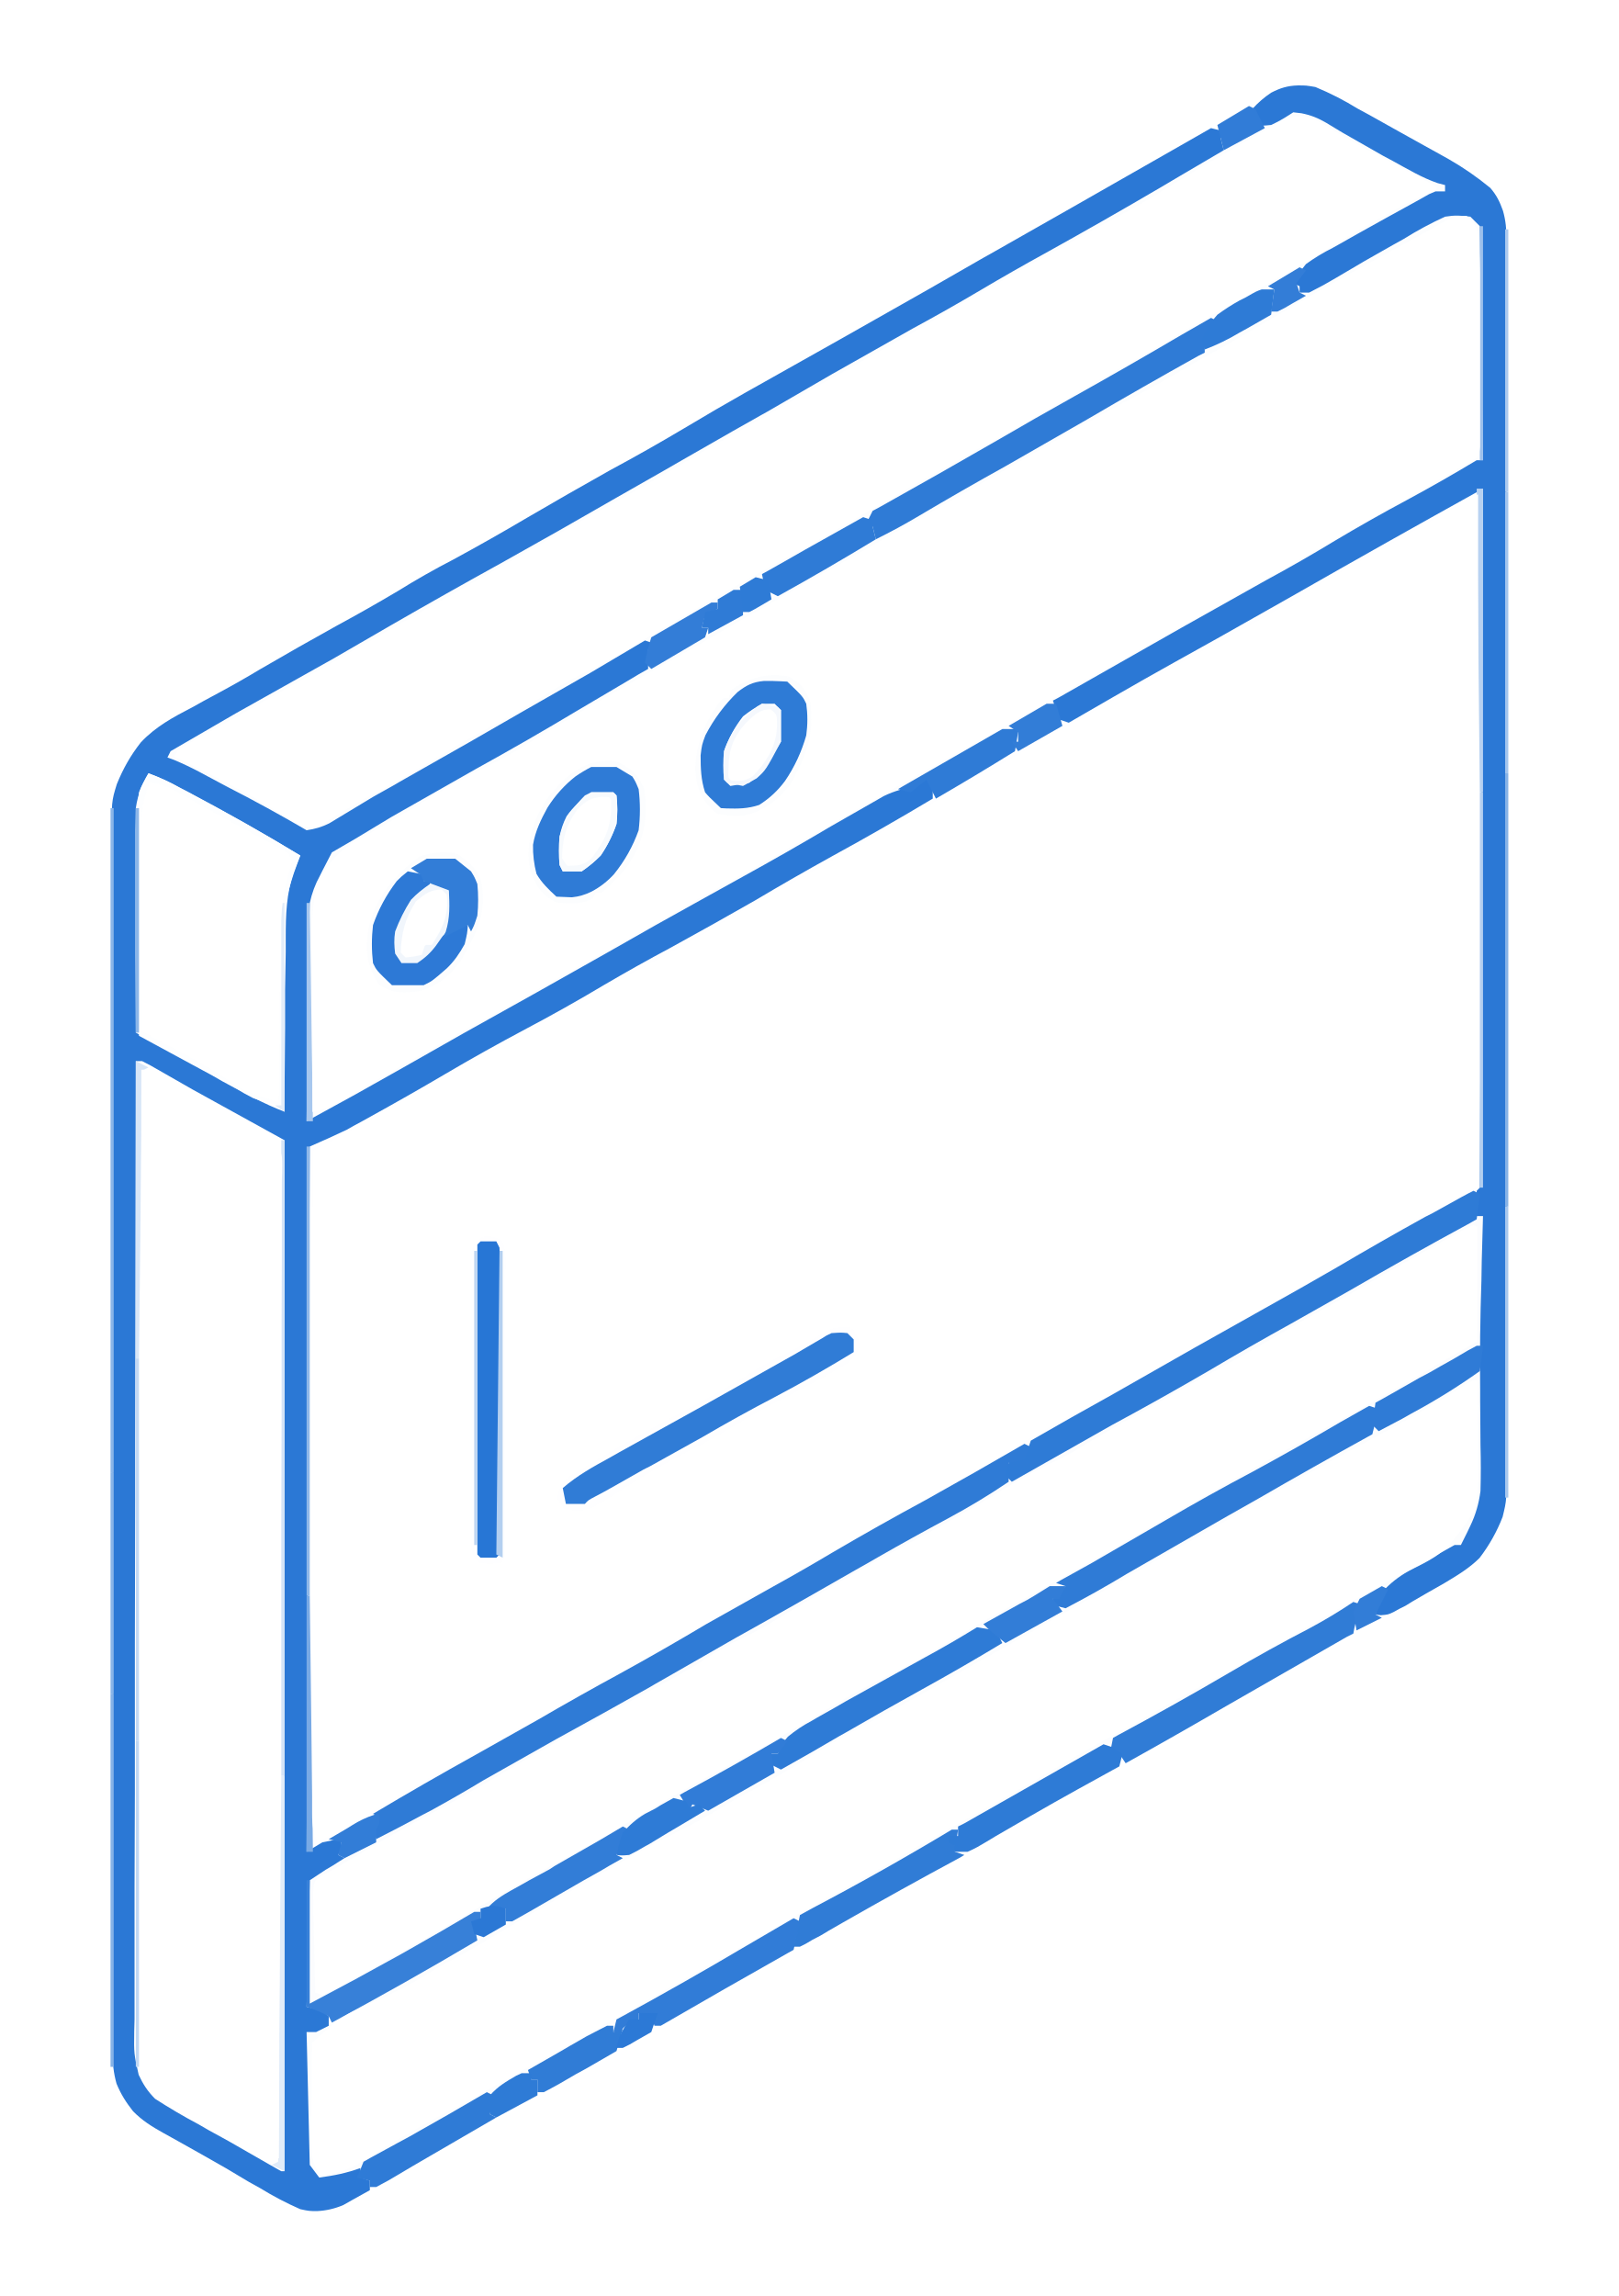
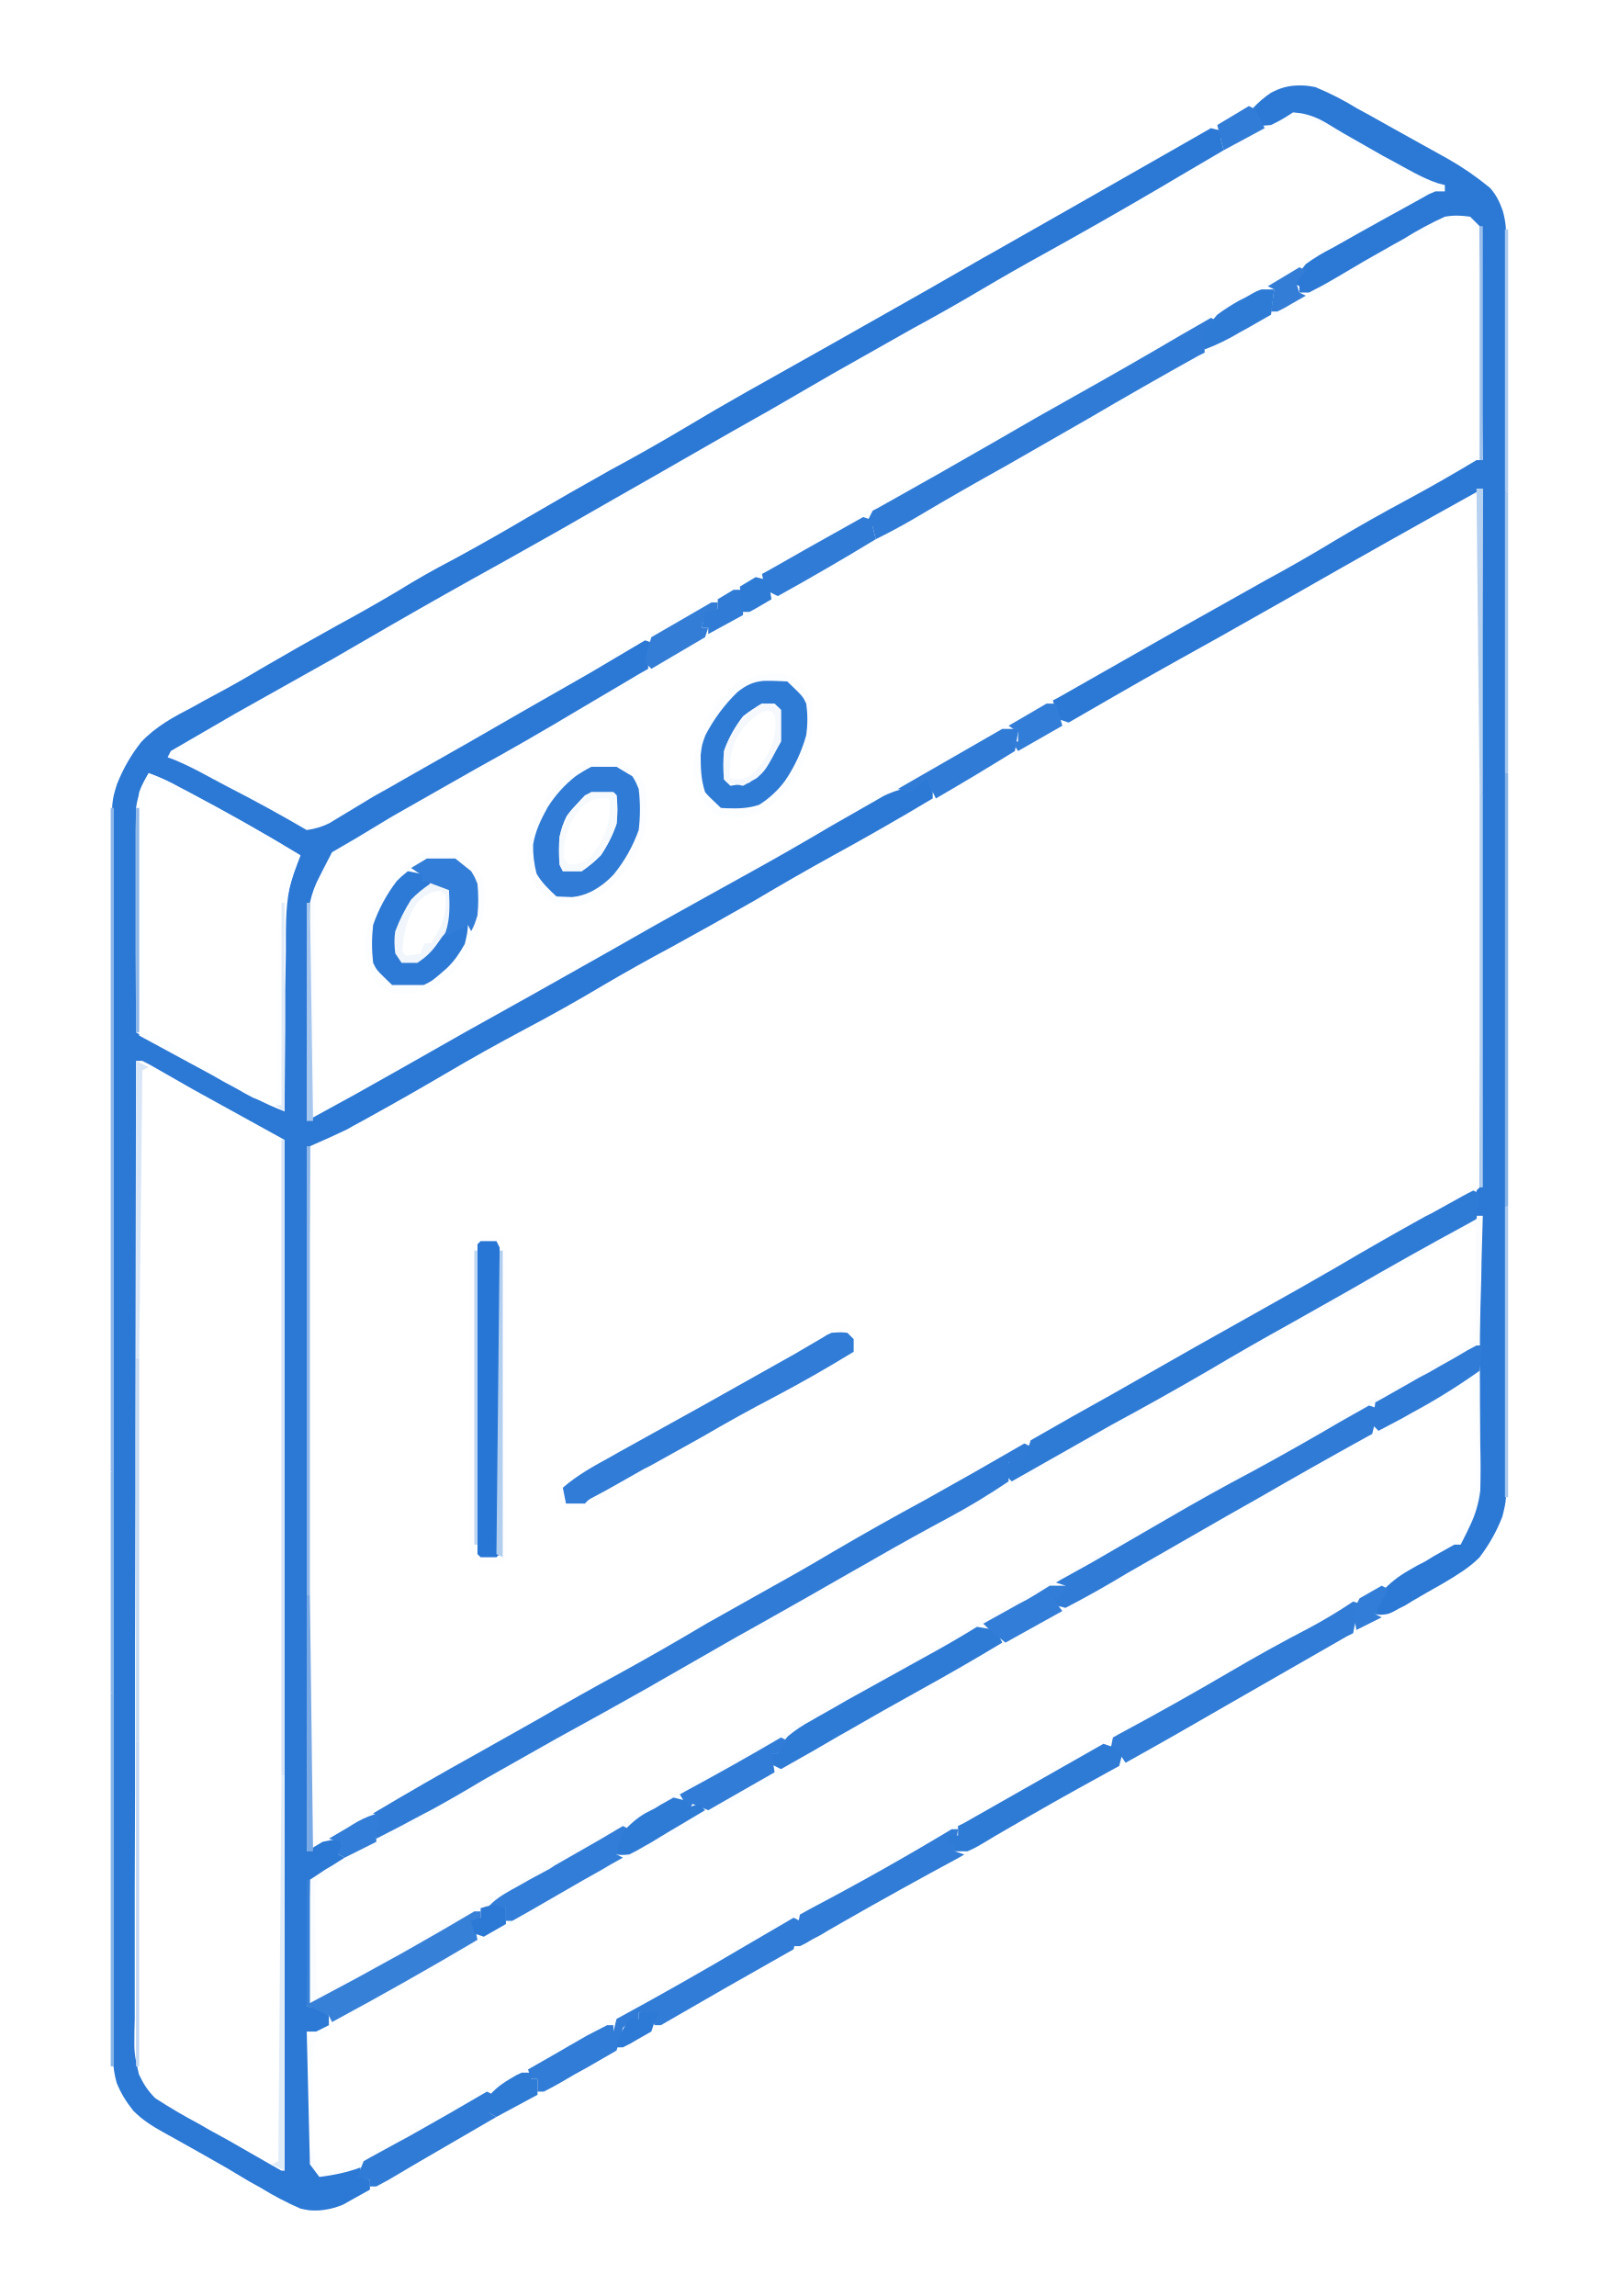
- <svg xmlns="http://www.w3.org/2000/svg" data-slopcamera-line-weight="1.5" width="550" height="780" viewBox="27.119 27.488 495.763 725.962">
+ <svg xmlns="http://www.w3.org/2000/svg" data-slopcamera-line-weight="2.5" width="550" height="780" viewBox="34.029 27.467 481.942 726.178">
  <defs>
    <mask id="a" width="550" height="780" x="0" y="0" mask-type="luminance" maskContentUnits="userSpaceOnUse" maskUnits="userSpaceOnUse">
      <path d="M0 0h550v780H0z" />
      <path d="M0 0h550v780H0zm413.6 61-3.2 1.9-6.9 4-15.7 9.1-5.3 3-23.2 13.1Q347 98.8 335 106q-12.7 7.6-25.8 14.7-20.4 11.3-40.6 23l-1.6 1-1.6 1q-.9.3-1.7.9l-3.3 1.9-26.2 14.9-18.5 10.5-2.5 1.5-11.7 6.6c-24.2 14-24.2 14-34 19.3Q148 212 129 223.3q-12.5 7.5-25.2 14.4l-21 11.7-2.6 1.5c-6 3.4-12 7-16.8 11.8-3.7 4.4-5.8 9.2-7.7 14.5-2.5 7.5-2.4 14.8-2.3 22.6v367.4c0 8.6 0 8.6 1.4 17q2.1 5.5 5.4 10.2c3.4 3.6 7.7 5.8 12 8.2L75 704l7.4 4.1 13.4 7.5 5 2.8q1.5.7 3 1.7l2.7 1.5 7.5 4.4q5 .5 10 0 5.6-2.1 10.6-5.1l3-1.7q12.3-6.7 24.3-14 10.5-6 21.1-11.7 13.6-7.4 27-15.2 11.4-6.7 23-13.2 11.7-6.3 23-13.1 13.3-7.8 27-15l22.7-12.7q10.3-6.1 21-11.9 11-6 21.8-12.4 10.7-6.3 21.8-12.4Q387.7 578 405 568l13.6-7.8 1.8-1 24.8-14 13.2-7.3 3.2-1.8 10.1-5.7 2.6-1.4q7.5-4 13.7-10c1.7-2.1 1.7-2.1 2.8-4.3l1-2 1.2-2.7.8-1.7c1.6-4.2 2.4-8.1 2.5-12.6v-11l.1-4.9V271.7l.1-63.1V114c0-7 0-13.6-2.3-20.4-1-2.7-2-4.6-4-6.8-5.3-5.2-12.3-8.6-18.8-12l-3.6-2-5.5-3-11.6-6.5-3-1.7-5.4-3.2c-3.2-1.8-6.1-3.2-9.7-4-7.5-.5-12.8 2.8-19 6.5" />
      <path fill="#010101" d="M484 183h3v221l-19 10-11.5 6.7-6 3.6-1.6.9-19 10.7-1.8 1-3.4 1.9-1.7.9-1.6.9-13 7.3-17.5 9.9-26.6 15-17.2 9.8-16 9q-11.5 6.7-23.2 13.1l-31 17.7-19.7 11.1-17.8 10.1q-16 9.3-32.3 18.3l-29.3 16.5-8.4 4.8q-18.2 10.2-36.3 20.7l-4.5 2.6-4.8 2.8-4.8 2.7h-2V389l9-4 7.6-3.9 2.1-1.1q10.3-5.6 20.3-11.6 11.8-7 24-13.4 14.2-7.5 28.1-15.8 10.4-6 20.9-11.7 13.6-7.3 26.8-15.1 11.4-6.7 22.9-13 15.8-8.8 31.4-17.8l17-9.7 2-1q11.6-6.8 23.5-13.3 8.3-4.5 16.5-9.4l23.3-13.1 48.5-27.5 14.6-8.3 1.7-.9 8.1-4.5q9.4-5.2 18.7-10.9M171 420l-2 3-.1 36.2v33l-.1 6.2V514c.1 2.1.1 2.1 1.2 4.3l1 1.7h7v-97l-2-3zm111 29c-2.9 1.2-2.9 1.2-5.8 3l-1.7.9-5.3 3-3.7 2.1-7.3 4.1-9.9 5.7-5.6 3.1-7.9 4.4q-13 7.2-25.8 14.7l-3 1.7-2.6 1.6-2.4 1.4c-2.1 1.3-2.1 1.3-4 3.3l1 5h6l1.8-1q20.1-12 40.7-23l1.6-.8 1.5-.9q9.3-5 18.5-10.2l6.3-3.6 2.2-1.2 4.3-2.4 1.9-1 1.6-1 4.6-2.9-1-5-1-1c-2.3-.2-2.3-.2-5 0" />
      <path fill="#040404" d="M478.3 94.7c2.3 0 2.3 0 5.7.3l3 3v75l-15.3 9-2.7 1.5-2.8 1.6-6.1 3.5-1.6.8q-16.5 9.4-32.9 19-15.2 9-30.8 17.3l-20 11.3-8.4 4.8-1.7 1-34 19.2-22.9 13.1q-12.7 7.5-25.7 14.5-9.2 5-18.2 10.2-12.5 7.1-25.2 14-13.5 7.4-26.7 15.2t-26.4 15l-1.9 1-7.3 4-18.2 10.1-3 1.7-16 9.1-1.6 1-7.9 4.7-2.8 1.7-2.5 1.5c-2.5 1.3-4.7 1.7-7.4 2.2l-.3-27.5q0-6.5-.2-12.8v-12.4l-.1-4.7c-.3-12-.3-12 1.2-16.5q2.3-5.3 5.4-10.1 23.4-14.6 47.8-27.9 11.8-6.5 23.3-13.3l2-1.2 14.5-8.6q19.7-11.5 39.5-22.5 14.1-7.8 28-15.9l14.7-8.3 9-5.2 3.6-2 1.8-1 7-4.1 3.6-2 8.7-5 15.9-9q18.6-10.8 37.4-21.3l21.3-12.2 16.3-9.3q12.7-7 25.3-14.4l10.4-6.1 5.8-3.4 8.1-4.7 2.4-1.4c3-1.7 5.5-3 9-3.5M258 243c-4.6 2.7-8 5.8-11.4 9.9q-3 3.7-5 7.8c-1 3.9-1 7.6-1 11.5.4 2.4.7 4.2 1.7 6.4l1.7 2.4 3 2h9c4.2-2.4 8-4.6 11.2-8.1 3-3.7 4.6-7.6 6.1-12q1.3-6.4.7-12.9l-3-5-3-2zm-52 27c-4.7 3.3-9 6.6-12.7 11q-3.6 5.1-5.3 11-.8 4.5 0 9 1.4 4.3 4 8c1.6 1.2 1.6 1.2 3 2q3.6.4 7 0 3.1-.9 6-2.5c4.7-3.5 8-8.4 11.2-13.2q1.3-2.5 1.8-5.3.5-6.5 0-13c-1-2.3-1-2.3-2-4l-5-3zm-52 29c-4.6 2.7-8 5.7-11.4 9.8q-3 4-5 8.7c-1.2 4.8-.9 9.6-.6 14.5l1.9 3 1 1.6 1.1 1.4 2 1h10q5-2.8 9-7 4.4-5.7 7.1-12.1c1-3 1.2-5.5 1.2-8.6l-.3-4.3-1.8-2.9-1-1.6c-1.3-1.8-1.3-1.8-4.2-3.5zm332 162h2l.2 16.5.1 5.6c.3 17.4.3 17.4-2 24.4q-1.6 4-4.5 7.3c-3.6 3.2-8 5.4-12.2 7.7l-2.8 1.6-5.8 3.2-11.4 6.5-28.8 16.2-23.8 13.5-20.5 11.5-36 20.4q-16.8 9.7-33.7 19l-25 14.1-18.5 10.5q-13.2 7.3-26 14.9-14.1 8.2-28.4 16l-27 15.2q-15.7 9-31.6 17.7L136 711l-2.2 1.3-4 2.4q-2.2 1.3-4.7 2.4c-3 .2-3 .2-5 0l-4-5v-42l12-6 10.7-6 6-3.4 1.6-1 10.9-6 1.6-1q1.5-.7 3-1.7 13.4-7.4 26.4-15 12.7-7.5 25.7-14.5 10.5-5.7 20.9-11.7l21.5-12q13-7.3 26-14.9 12.7-7.4 25.6-14.4 10.5-5.7 21-11.8l19-10.7q22-12.3 43.7-25 17.2-10 34.7-19.6l1.7-1 1.6-.9L443 486l13-7.2q15.4-8.3 30.1-17.7M428 62c3 .2 5.3.7 8 2l7 3.8 5.3 3 2.8 1.6 15.1 8.3 5.7 3L476 86v2l-2.8 1.4q-23.2 11.4-45.3 25-10 6-20.3 11.6l-1.6.9-3.2 1.8-1.6.9-1.6.8-15.4 8.7-2.5 1.5-5.2 3-12.6 7.2-15.9 9q-18.9 10.9-37.8 21.5L289 193.5l-16.3 9.3-26.5 15.1q-13.2 7.7-26.5 15.2-11.3 6.3-22.7 12.9l-17 9.8-27.2 15.6-16 9.2-2.9 1.6-5.5 3.1-2.4 1.4-2.2 1.2c-1.9 1.1-1.9 1.1-3.7 3.1-3-.4-5.7-.8-8.5-2.1l-2.4-1.5-2.8-1.6-3-1.7-6.1-3.6-1.6-.9q-7.7-4.4-15.5-8.4l-2.5-1.3L72 267l1-3 1.9-1q23.8-13.4 47.5-27l10.9-6.1 1.8-1 7.1-4.2 17.3-9.8 29.1-16.5q12.7-6.9 25-14.1l20.8-12 1.8-1 9.2-5.2 15.9-9.1 5.2-3 15.8-9 36.9-21q12.8-7 25.4-14.4l24.5-14q11.1-6 22.1-12.6l21.7-12.6 2-1 5.4-3.2 1.6-.9z" />
      <path fill="#050505" d="M486 412h2v41l-9.6 5.2-29.5 16.4-18.7 10.6-1.6.9-17.3 9.6q-26 14.4-51.7 29.6-12.7 7.4-25.7 14.4-8.6 4.6-17 9.6l-23.3 13.1q-14.8 8.2-29.4 16.6-20.3 11.6-40.7 23-24.3 13.6-48.4 27.4-17.5 10.1-35.2 20l-8.4 4.7-5 2.8-2.2 1.3-2 1.1-1.8 1-1.5.7h-2v-40c23.9-14 23.9-14 35.2-20.2l18.1-10.2 3-1.6 16.4-9.4 28.3-16q12.3-6.6 24.3-13.8 12.7-7.4 25.6-14.4 13.2-7.2 26.2-14.7l16.8-9.6 1.8-1q22-12.7 44.4-25.2l3-1.7 1.6-.9 27-15.3 26.8-15.1 23.5-13.4 24.1-13.5 13.5-7.7 2-1.1 3.5-2z" />
      <path d="M64 365c3.6.5 6.4 1.6 9.6 3.2l1.7 1 1.8 1 3.7 2 5.6 3c19 10.3 19 10.3 21.6 12.8v324c-10.1-3.4-10.1-3.4-14.6-6l-3-1.6-2.9-1.7-3-1.7-8.5-5-2.6-1.5L71 693l-2-1.3c-2-1.7-2-1.7-6-7.7V366z" />
      <path fill="#f7f7f7" d="m402 68 4 1 1 2h-2l1 4-14.3 8.4-5.4 3.2q-18.4 10.8-37 21.1-10 5.5-19.8 11.3-10.8 6.4-21.9 12.4l-25.3 14.3-20.7 12-1.8 1-9.2 5.2-15.9 9.1-5.2 3-15.8 9q-18 10.4-36.3 20.6Q160 215.2 143 225l-19 11-1.8 1-28.7 16.1L73 265l-1 2 2.2.8q4 1.7 7.8 3.7l2.8 1.5 3 1.6 3 1.6q12.9 6.6 25.2 13.8c2.7-.4 4.8-1 7.2-2.2l2.3-1.4 11.6-7 1.6-.9 5-2.8 1.7-1 22-12.5 17.2-9.9 21-12L223 230l3 1-2 2v6l-3 1.7-2 1.2-4.4 2.6-12.7 7.5q-16 9.6-32.5 18.7l-26.4 15-11.6 7-4.3 2.5-3.1 1.8-3 5.8-.8 1.6q-2.2 4-3.2 8.6l-.2 6.8v2l-.1 6.7v4.6l-.2 12.2-.2 12.4-.3 24.3c15.4-8.4 15.4-8.4 30.6-17l19.2-10.9 21.5-12 1.6-.9 22-12.4q15.5-8.9 31.1-17.5l10.1-5.6 1.8-1q14-7.7 28-16l14-8 2.6-1.5c3.5-1.7 6.7-2.5 10.5-3.2l3-3 2 1v6q-15.7 9.4-31.8 18.2-12.3 6.8-24.4 14-13.3 7.6-26.8 15-10.5 5.6-20.9 11.7-12.4 7.4-25.1 14.1-12.8 6.8-25.2 14.1-11.9 7-23.7 13.5l-2.7 1.5-2.6 1.4-2.1 1.2q-5.9 2.8-11.7 5.3l-1 223 5-3c3.3-.7 3.3-.7 6-1v3l-1 2 2 1-1.6 1-2.2 1.4-2.2 1.3-5 3.3-1 40 4 1c1.8 1 1.8 1 3 2v3l-4 2h-3l1 42 3 4c4.6-.6 8.6-1.4 13-3v3l3 1v3l-5.4 3-3 1.7q-4 1.7-8.2 1.9c-2.6 0-2.6 0-5.4-.6q-6.6-2.9-12.6-6.6l-3.6-2-7.2-4.3-8.8-5-6.6-3.7-4.5-2.5c-3.6-2-6.8-4-9.6-6.9-2.2-2.8-3.8-5.3-5.2-8.7q-1.4-5-1.2-10.3v-95l-.1-55.9v-72.9l-.2-63.6v-95.2c-.1-12.5-.1-12.5 1.6-18 2-4.9 4.3-9 7.6-13.2 4.7-5 10.3-8 16.3-11.1l3.4-1.9 5-2.7q6.7-3.6 13-7.4 12-7 24.1-13.7 9.8-5.3 19.4-11 8.7-5.4 17.6-10 11.8-6.4 23.3-13.2 13-7.6 26.2-15 11.9-6.4 23.5-13.3 10-6 20.1-11.7l1.8-1 27.2-15.3 28.6-16.2L330 109l1.8-1 26.4-15 34-19.4zM66 272l-1.4 2.7-.8 1.5q-1.3 3.3-1.8 6.8l-.1 7v39l.1 25 29.7 16.4 2.7 1.6 2.7 1.4 2.4 1.3q4.6 2.4 9.5 4.3v-2.5l.2-23.9v-12.2l.2-11.9V324c0-7.3.2-14 2.6-21l2-5q-17.6-10.7-35.8-20.3l-2.7-1.4Q71 273.8 66 272m-4 91-.2 121.1v17.2l-.1 46.1v47.3l-.1 29.2V666l-.1 3.8c-.1 7-.1 7 1.4 13.7 1.4 3 2.8 5.2 5.2 7.6q6.8 4.4 13.8 8.1L85 701l6.2 3.4 12.9 7.4 3.9 2.2h1V388l-29-16-13.3-7.6L64 363zM429.4 54.5c2.7 0 2.7 0 5.6.5q7 2.9 13.3 6.8l3.7 2 7.5 4.2 9.7 5.4 5.6 3.1 2.5 1.4q6.8 3.9 13 9c2 2.3 3 4.4 4 7.2q1.3 4.5 1 9.1v9.1l.1 5v212l.1 64.3v96.2c0 12 0 12-1.3 17.3q-2.7 7-7.3 13c-3.3 3.3-7.2 5.6-11.2 8l-5.8 3.3-4.3 2.5-2.1 1.3-2 1-1.8 1c-1.7.8-1.7.8-4 1l-1.7-.2c1.2-5 1.2-5 2-7 2.6-2.9 5.2-4.9 8.5-6.8l2.6-1.5 2.7-1.4 2.6-1.6 6.6-3.7h2l2-4 1-2.1q2.5-5.2 3.2-11 .2-7.2 0-14.5l-.1-14.2v-3q-.2-17.4.4-34.9l.1-6.1.4-14.2h-2v-8l1-1 1-221q-30.3 16.8-60.4 34l-23 13c-23.9 13.3-23.9 13.3-47.6 27l-3-1-2-6 1.9-1 38.7-22 26.7-15q11.1-6 21.8-12.5 11.4-6.8 23-13 11.1-6 21.9-12.5h2l-1-74-3-3c-3-.4-5-.5-8 0q-6.6 3-13 7l-3.6 2-8.8 5-9 5.3-4 2.3-4.6 2.4h-3v-2l-2-1q1.7-3.2 4-6 4-2.9 8.4-5.1l2.5-1.4 5.3-3 8.8-4.9 6-3.3 2.9-1.6 2.7-1.5 2.3-1.3 2.1-.9h3v-2l-2.3-.6c-5-1.7-9.6-4.5-14.2-7l-3-1.6-12.8-7.3-2-1.2-3.3-2c-2.6-1.5-4.8-2.4-7.8-3L428 63l-1.4.9Q424 65.6 421 67c-3 .3-3 .3-5 0l-1-5q2.7-3 6-5.2c2.9-1.5 5.2-2.2 8.4-2.3" />
      <path fill="#020202" d="M66 272q5.5 2 10.6 5l1.6.8 5 2.7 1.8 1q14.7 7.8 29 16.5l-1 2.7c-3 8-4.6 15.2-4.7 23.8v8.2l-.1 11V355q-.3 11-.2 22-4.6-.6-8.9-2.3l-3-1.6-1.5-.9-5.2-2.8-3.3-1.9-6.3-3.4L63 355l-.2-29.8V298l-.1-5.1v-9.2q0-3 .3-5.7 1.2-3.1 3-6" />
      <path fill="#f2f2f2" d="m343 484 2 1-1 5-3 1-3-1v6q-9.3 6.3-19.2 11.6-11.2 6-22.2 12.3l-2.6 1.5-5.3 3-14 8-3 1.7-11.5 6.5-8.4 4.7-2.8 1.6-15.7 9-7 4-1.7 1q-14.7 8.3-29.7 16.5l-23 13q-8.1 4.9-16.5 9.5l-2.5 1.3q-7.4 4-14.9 7.8l-1-4 2-3-2-1q16.1-9.6 32.5-18.7l19.9-11.2q12.7-7.4 25.6-14.4 14-7.7 27.4-15.7l21-11.8q9.6-5.3 19-10.9 14.5-8.5 29.3-16.5Q327.5 493 343 484" />
      <path fill="#f3f3f3" d="m485 404 2 1-1 8-2.1 1.2q-19.2 10.4-38 21.3L427.3 446q-13.2 7.3-26 14.9-15.3 8.9-30.7 17.2L339 496l-2-2 1-4 5-1 2-6q13-7.5 26-14.7l26-14.8 18.7-10.5 1.6-.9 1.6-.9q11.5-6.4 22.9-13 13.9-8.2 28-16l2-1c10.6-5.9 10.6-5.9 13.2-7.2" />
      <path fill="#f2f2f2" d="m402 128 2 1-4 6v4l-2 1q-17.6 9.8-35 20l-26 14.9q-13.7 7.6-27.2 15.6-6.7 4-13.8 7.5l-1-4-2-1 2-4 1.9-1q19-10.6 37.7-21.4 12-7 24-13.7 17-9.5 34-19.5zm50 344 3 1 1 2-2 2-1 4-1.3.7q-17.4 9.6-34.7 19.6l-9.9 5.6-31.7 18.2Q366 530.8 356 536l-4-1v-2l4-4-3-1 1.7-1 8.3-4.6 1.6-.9 23.3-13.5q13.5-7.9 27.3-15.2 14-7.6 27.6-15.6z" />
      <path fill="#f1f1f1" d="M282 449c3-.2 3-.2 5 0l2 2v4q-12.4 7.6-25.1 14.3-11.5 6-22.6 12.5l-16.7 9.3-2 1-9 5.1-3.4 1.9-3 1.6c-2.1 1.1-2.1 1.1-3.2 2.3h-6l-1-5c4.6-4 9.7-6.8 15-9.7l3-1.7 26.5-14.7 29.2-16.4 2.2-1.3 4.1-2.4 1.9-1.1 1.6-1z" />
      <path fill="#fcfcfc" d="M171 420h5l1 2 .1 4v58.6L177 519l-1 1h-5l-1-1v-98z" />
      <path fill="#f2f2f2" d="M206 270h8l5 3c1 1.6 1 1.6 2 4q.8 6.5 0 13-2.7 7.6-7.8 13.9-3.1 3.4-7.1 5.5-3 1.5-6.2 1.8l-4.9-.2c-2.5-2.3-4.6-4.3-6.3-7.2q-1.2-4.6-1.1-9.2c.7-4.3 2.5-8 4.6-11.8q3.6-5.7 8.8-9.8 2.3-1.6 5-3m0 8c-3 2.3-5.6 4.4-7.8 7.6-1.1 2.2-1.7 4-2.2 6.4l-.1 4.6v2.4l.1 2 1 2h6c2.3-1.6 4-3 6-5q3.2-4.7 5-10 .5-4.5 0-9l-1-1z" />
      <path fill="#f3f3f3" d="M260.6 242.8h2.7l2.7.1 2 .1c4.9 4.7 4.9 4.7 6 7q.7 5 0 10-2.2 7.8-6.7 14.4-3.4 4.6-8.2 7.6c-3.6 1.2-6.6 1.2-10.3 1.1l-1.8-.1c-3.8-3.6-3.8-3.6-5-5-1.3-4-1.4-7.5-1.4-11.7.4-3.3.4-3.3 1.5-6.3q4-7.7 10.2-13.7c2.7-2.1 4.8-3.2 8.3-3.5m-.6 7.2q-3.1 1.7-6 4-3.9 5-6 11v9l2 2 6-1c4.3-4 7-8 10-13v-10l-2-2z" />
      <path fill="#f1f1f1" d="m447 534 3 1-1 1.7q-1.4 3.5-2 7.3l-2 1-38 21.8q-16 9.3-32 18.2l-2-3h-3l1-5 1.6-.9q17.9-9.6 35.3-19.8 12.4-7.3 25.3-14 7.1-3.8 13.8-8.3" />
      <path fill="#f3f3f3" d="m328 542 6 1 2 4q-12.6 7.6-25.3 14.6-12.3 6.8-24.4 13.8l-1.8 1-8.6 5-9.9 5.6-4-2 1-3h2l.8-1.8c1.2-2.2 1.2-2.2 2.4-3.6q3.5-2.9 7.5-5l1.7-1 5.5-3.1 3.8-2.2 24.9-13.8q8.3-4.5 16.4-9.5" />
      <path fill="#e9e9e9" d="M116 622h1v39c14.5-7.7 14.5-7.7 28.8-15.6l3-1.7Q158.9 638 169 632h2v2l-2 2 1 5q-22.8 13.5-46 26l-1-2q-3.3-1.8-7-3z" />
      <path fill="#f1f1f1" d="M320 606h2l-1 7 3 1-1.7 1q-18.4 9.9-36.6 20.3L281 638l-2.5 1.5-2.5 1.3-2.2 1.3-1.8.9h-2l2-10 4-2.2q22.4-11.8 44-24.8" />
      <path fill="#f3f3f3" d="m368 579 3 1 1 1 2 1-1 4-2.2 1.2c-18.5 10.2-18.5 10.2-36.8 20.8-6.3 3.8-6.3 3.8-9 5h-4v-2l-2-1v-2h3v-3l2-1z" />
      <path fill="#f5f5f5" d="m148 303 5 1v2h2v2l-2.2 1.4c-1.8 1.5-3 2.8-4.2 4.8-1.8 3.3-3.4 6.3-4 10 0 2 0 2 .4 4.8l1 2 7-1 2.1-2.7c2.6-3.2 5.4-5.2 8.9-7.3h3c-.2 2.6-.2 2.6-1 6-1.7 3-3.2 5.3-5.7 7.7-4.6 4-4.6 4-7.3 5.3h-10c-4.9-4.7-4.9-4.7-6-7q-.7-6 0-12 2.6-7.5 7.5-13.9c1.4-1.4 1.4-1.4 3.5-3.1" />
      <path fill="#f0f0f0" d="m270 634 2 1-2 9-1.8 1Q248 656.4 228 668h-2l-1-3-4-1v2l-3 1c-1.7 1.5-1.7 1.5-3 3h-2l1-4 1.5-.8q20-10.9 39.6-22.5z" />
      <path fill="#f2f2f2" d="m173 689 2 1-1 6 2 1-21 12.2-5.5 3.2-5.9 3.5-1.7 1-3.9 2.1h-2v-2l-4-1 2-5 2.3-1.3 8.6-4.7 3.7-2q12.3-6.9 24.4-14" />
      <path fill="#efefef" d="m216 605 2 1-4 8 2 1-4.1 2.3-2.7 1.6-5.7 3.2-13 7.5-1.9 1.1-3.5 2-4.1 2.3h-2v-4h-6c2.3-2.6 4.7-4.1 7.7-5.8l2.9-1.6 3-1.7 6.3-3.4 1.5-1 14.5-8.3 2.2-1.3z" />
      <path fill="#090909" d="M206 278h7l1 1q.5 4.5 0 9-1.8 5.3-5 10c-2 2-3.7 3.4-6 5h-6l-1-2q-.5-4.5 0-9 1-3.7 3-7 2.2-3.2 5-6z" />
      <path fill="#0c0c0c" d="m260 250 5 1 1 1v10c-4.8 9-4.8 9-7.7 11.6L254 276l-5-1-1-1q-.5-4.5 0-9c1-3 2.3-5.4 4-8q3-3.5 6.8-6.3z" />
      <path fill="#101010" d="M155 307h5l2 2v10l-3.2 4.8-1.9 2.7c-1.8 2.4-3.5 3.9-5.9 5.5h-5l-2-3c-.3-2.5-.4-4.5 0-7q2-5.3 5-10c1.9-2 3.7-3.4 6-5" />
      <path fill="#f2f2f2" d="M486 453h2l-1 8q-10.4 7.4-21.6 13.4l-3 1.7-7.4 3.9-2-2 1-7 2.2-1.2 8.1-4.6 3.5-2 3.4-1.8 3.3-1.9q4.4-2.4 8.7-5zM292 191l3 1v2l1 4q-15.3 9.3-31 18l-4-2-1-5 2.2-1.2 8.1-4.6 3.5-2zm44 67h7l-2 1-1 6q-12.4 7.7-25 15l-3-6-5 4-4-1 1.7-1z" />
      <path fill="#f0f0f0" d="m266 577 2 1-3 4h-2l1 6-21 12-5-2-1 2-3-5 1.6-.9Q251 585.8 266 577" />
      <path fill="#f1f1f1" d="M211 668h2v2l3-1-2 7-9.7 5.6-3.3 1.8-4.8 2.8-2.9 1.6-2.3 1.2h-2v-4h-2l-1-3 10.3-5.9 2.9-1.7 2.8-1.6 2.6-1.5z" />
      <path fill="#efefef" d="M154 299h9l5 4c1.1 1.8 1.1 1.8 2 4q.5 5 0 10c-1 3.1-1 3.1-2 5l-1-2-8 4 1-1.9c1.4-4.4 1.2-8.5 1-13.1l-8-3-1-2-3-2z" />
      <path fill="#888" d="M54 283h1v210h-1z" />
      <path fill="#313131" d="M108 388h1v201h-1z" />
      <path fill="#f3f3f3" d="m232 596 4 1 1 2 3-1 2 2-8.4 5-3.4 2-5.6 3.4-1.8 1q-2.3 1.4-4.8 2.6c-2.4.2-2.4.2-4 0 1.2-5 1.2-5 2-7q3-3.6 7-6l3.3-1.7 1.6-1z" />
      <path fill="#efefef" d="M351 529h5l-2 4h-2l3 4-18 10c-5-4-5-4-7-6l1.6-.9 7.2-4 2.5-1.4 2.5-1.3 2.2-1.3z" />
      <path fill="#f3f3f3" d="M418 119h4l-1 8-7.7 4.4-2.2 1.2q-5.3 3.2-11.1 5.4l-1-3q1.8-4.4 5-8 3.4-2.5 7-4.5l2-1c3.3-1.9 3.3-1.9 5-2.5" />
      <path fill="#eee" d="M244 218h2v2l-4 2-1 4h2l-1 3-17 10-2-2q.7-4 2-8z" />
      <path fill="#828282" d="M116 390h1v142h-1z" />
      <path fill="#8c8c8c" d="M495 272h1v137h-1z" />
      <path fill="#232323" d="M108 589h1v125l-4-2 2-1z" />
      <path fill="#585858" d="M487 278h1v125h-1z" />
      <path fill="#f3f3f3" d="M184 683h3v2h2v5l-13 7-2-1v-6c2.4-2.8 5.2-4.4 8.3-6.2z" />
      <path fill="#454545" d="M62 457h1v121h-1z" />
      <path fill="#8e8e8e" d="M54 563h1v118h-1z" />
      <path fill="#efefef" d="M350 250h3l2 7-14 8-2-3h2v-3l-3-2z" />
      <path fill="#484848" d="M62 578h1v103h-1z" />
      <path fill="#efefef" d="M139 601v3l-1 2v4l-10 5-2-1 1-4-4-1 5.8-3.4 1.6-1q3.3-2.1 7-3.3z" />
      <path fill="#f2f2f2" d="M251 214h3v8l-11 6v-2h-2l1-5 4-1v-3z" />
      <path fill="#2d2d2d" d="m62 363 4 2-2 1-1 91h-1z" />
      <path fill="#585858" d="M177 423h1v97l-2-1z" />
      <path fill="#545454" d="M486 182h2v96h-1z" />
      <path fill="#f0f0f0" d="m414 61 2 1 3 6-13 7-2-8z" />
      <path fill="#4b4b4b" d="M169 423h1v93h-1z" />
      <path fill="#656565" d="M495 409h1v92h-1z" />
      <path fill="#6a6a6a" d="M495 183h1v89h-1z" />
      <path fill="#616161" d="M495 100h1v83h-1z" />
      <path fill="#9c9c9c" d="M116 532h1l1 81h-2z" />
      <path fill="#eee" d="m430 112 2 1-3 4 1 3 2 1-4.4 2.5-2.4 1.4-2.2 1.1h-2l1-7-2-1z" />
      <path fill="#737373" d="M487 99h1v74h-1z" />
      <path fill="#868686" d="M62 283h1v71h-1z" />
      <path fill="#8a8a8a" d="M54 493h1v70h-1z" />
      <path fill="#676767" d="M116 313h1l1 69h-2z" />
      <path fill="#f7f7f7" d="M175 630c2.3.4 2.3.4 4 1v5l-7 4-3-1-1-4 3-1v-3c1.8-.6 1.8-.6 4-1" />
      <path fill="#f6f6f6" d="M221 664h6l-2 6-4.4 2.5-2.4 1.4-2.2 1.1h-2c.5-2.6 1.2-4.4 2.6-6.7l1.4-2.3h3z" />
      <path fill="#efefef" d="m456 529 2 1-4 8 2 1-8 4-1-6 2-4z" />
      <path fill="#222" d="M108 313h1v66l-3-2h2z" />
      <path fill="#f3f3f3" d="m258 210 4 1 1 6-3.4 2-1.9 1.1-1.7.9h-2l-1-8z" />
    </mask>
  </defs>
-   <g fill="#2474d4" stroke="#2474d4" stroke-width="1.5" stroke-linejoin="round" vector-effect="non-scaling-stroke" mask="url(#a)">
+   <g fill="#2474d4" stroke="#2474d4" stroke-width="2.5" stroke-linejoin="round" vector-effect="non-scaling-stroke" mask="url(#a)">
    <path d="m439.2 55.7 4.4 2.5 2.4 1.3 8 4.5 6 3.3c22 12.4 22 12.4 30 17.7v2h2c4.4 8.9 4.6 16.8 4.5 26.5v375.1c.1 13.1-1.2 24.3-10.7 34-7.5 6.4-16.4 10.9-25.3 15.1q-6.2 3.2-12.3 6.9l-15.1 8.6-6 3.4-3 1.7-9 5-6 3.4-2.8 1.6-20 11.2q-7.2 4-14.2 8.2-8 4.9-16.4 9-4.9 2.5-9.3 5.7-3.6 2.3-7.5 4.4l-2.9 1.6-3 1.6-2.9 1.5-5.7 3.1Q308 623.5 292 633q-9.9 5.9-20 11.4-6.3 3.4-12.4 7l-11.8 6.4-2.7 1.5-5.1 2.8q-6.6 3.6-13 7.7-5.3 3.2-10.9 6.1-7 3.9-13.9 8-10.5 6.2-21.5 11.8-9.3 4.9-18.2 10.7-5.2 3.1-10.5 6l-10.1 5.7c-15.3 8.8-15.3 8.8-23.9 8.9-6.9-2-12.8-4.8-19-8.3l-3-1.7-9-5-3.3-1.8-9.7-5.5-3-1.7c-7.7-4.4-13.3-8.8-16.4-17.4-1.4-6-1-12.5-1-18.7V449.6l-.1-59.7v-94.7c0-12.1 1.9-21.3 8-31.8l1.6-3c2.2-2.8 3.6-3.1 6.9-4.4l5-2.8 3-1.6 3-1.7 2.8-1.7L93 243l3.4-2 7-4 10.4-5.9 6.9-4 3.7-2 20.5-11.9q11.4-6.6 23-12.8 9.4-5.1 18.4-10.5 9.4-5.5 19-10.8L239 160l3.2-1.8 36-21 11.8-6.6q23-12.4 45.6-25.7 9.6-5.7 19.6-11l18.2-10.6q15-8.8 30.3-17.2 8.8-4.7 17.3-10c5.8-3.2 12.3-3.2 18.2-.4m-15.8 9.8-3.2 1.7q-7.6 4.2-15.1 8.7l-3.2 1.8q-9.7 5.7-19.2 11.7l-10.5 5.9q-28.6 15.3-56.6 31.8-11 6.5-22.2 12.7l-21.3 12-18.7 10.8q-10 5.5-19.7 11.3-12.7 7.4-25.5 14.4-14.3 8-28.7 16.3l-12.9 7.3-2.6 1.5-23 13-15 8.6-15.1 8.6-8.9 5-12 6.8-5.8 3.2-2.7 1.5-2.5 1.4-2.2 1.3c-2 1.2-2 1.2-3.8 4.2l3.6 1.7 5 2.5 2.6 1.3q7.7 3.9 15 8l3.2 1.9 6 3.6 2.8 1.6 2.4 1.5c3 1.1 4.4.9 7.4-.1l5.6-3.5q7.2-4.4 14.6-8.3 11.6-6.4 22.9-13.4 5-3 10.2-5.7 8.2-4.3 15.9-9.2 8-5.2 16.6-9.3 9.1-4.8 18-10.3 25.2-15 51-29l22.6-13q15-8.7 30-17 10.2-5.6 20.2-11.5 9.2-5.4 18.6-10.6 13.8-7.7 27.3-15.8 9.1-5.3 18.5-10.4 13-7.2 25.9-15 9.9-6 20-11.6l2.1-1.2q6.3-3.5 13-6.2v-2l-2.4-1.3-10.9-5.8-3.7-2q-10.4-5.3-20.4-11.6c-5.3-2.7-8-2.6-13.2.2M474 97.6l-2.9 1.7-3 1.7-5.5 3q-20 10.7-39.7 22.3l-9.2 5.4-2.8 1.7-8.4 4.7q-6.4 3.5-12.7 7.3-3.9 2.3-7.7 4.3-22 11.8-43.7 24.6-13.3 7.7-26.7 15.2l-20 11.4q-8.2 4.8-16.8 9.5l-26.4 15.1q-11 6.5-22 12.6-19.6 10.8-38.7 22.5-7.8 5-16.3 9.1-11.7 6-22.8 13l-10.6 6.2-2.4 1.3-4.2 2.4c-7 4-10.7 9-13.4 16.4q-1.2 6.3-1.1 12.6v35.6l.1 22.8c4.3-.8 7.3-2 11-4.3l3.6-2 3.7-2.2 7.7-4.4 3.7-2.2q17.9-10.2 35.9-20.1l31-17.4 27.2-15.4q26.5-14.7 52.8-29.8l19.1-10.8 15.4-8.7 3-1.6 6-3.4 14.4-8.2q3-1.6 5.7-3.3l11.5-6.5 3-1.6 5.7-3.2 14.3-8.1 26.8-15.1q13.5-7.5 27-15.4l14.7-8.4 3.8-2.2 7.5-4.2 3.5-2 3-1.8 3-1.7 3.1-1.7c3.2-2 3.2-2 3.6-5.5v-55.1l-.2-6.6v-3.8c-.6-4-1.6-5.6-4.5-8.3-4.3 0-5.5.6-9 2.6m4.2 90q-12.2 7-24.5 13.8-13.8 7.6-27 15.7-8.7 5.3-17.6 9.9-13.7 7.4-27.2 15l-18 10.1q-10.3 5.7-20.4 11.6l-21.2 12.1-23 13q-14 8.1-28 15.9-14 7.6-27.8 16-12 7-24.3 13.4-8.6 4.6-17 9.6-11 6.3-22 12.2-19.2 10.5-38.1 21.4l-18 10-2 1-5 2.7-.1 84.3v73.2l-.1 18v34.3c0 4.2.3 6.4 2.2 10.2q14.1-7.5 27.7-16 7-4.1 14.3-8 16.5-8.8 32.5-18.2 8.4-5 17-9.6 16.5-9 32.6-18.5l9.3-5.4 2.9-1.7 10.7-6q9.6-5.1 19-10.6l2.6-1.5 14.4-8.1 11.7-6.6 29.4-16.9q12.7-7.4 25.7-14.4l22.9-12.8 17.7-9.9q9.7-5.4 19.2-11 8.6-5 17.3-9.8 10.7-6 21.1-12.4 9.8-5.7 20-10.6V183c-2.8 0-6.4 3.1-8.9 4.6M66 274c-2.5 5.8-3.1 10.7-3.1 17v38.4L63 354l3.5 1.8 4.6 2.5 2.3 1.2q6.5 3.4 12.8 7.1c10.4 7 10.4 7 21.8 10.4v-2.4l.2-22.4.1-11.5.2-13.3v-4.1c.1-7.4.8-13.9 3-21 .7-2.4.7-2.4-.5-5.3q-3.7-2.4-7.7-4.4l-4.9-2.7-2.6-1.4-8.7-4.8-6-3.3-2.7-1.6-2.7-1.4-2.4-1.3q-3.5-1.6-7.3-2.1m-3 91-.2 120.4v17l-.1 45.8v47l-.1 29V668l-.1 3.7c0 6.9.7 11.5 4.5 17.3 2.7 2 5.1 3.4 8 5l6.2 4c12.6 8.5 12.6 8.5 26.8 13l.4-122.8v-17.5l.2-46.7.2-47.9v-29.6l.1-20.3v-24.4l.1-3.7c.1-6 .1-6-2.7-11q-3-1.8-6.3-3.1l-3-1.7-2.6-1.4-3.1-1.7-3.1-1.6-6.2-3.3-3-1.7-6.1-3.3-3-1.7-2.7-1.5c-2-1.2-2-1.2-4.2-1.1m422 49c-2.1.9-2.1.9-4.5 2.2l-2.8 1.6-3 1.6-3 1.7q-9.5 5.2-18.9 10.7l-9.4 5.4-3 1.7-6 3.4q-8.2 4.5-16.3 9.4l-7.2 4.1-19.5 10.8-8.2 4.7-6 3.4-3 1.6-13.6 8q-4.8 3-10 5.3-10 5.1-19.3 11l-15.4 8.9q-25.5 13.4-50 28.4-7.8 4.8-16 8.6-5.6 3-10.8 6.6-7 4.1-14.1 7.9l-5.8 3.1-2.9 1.6q-22.9 12.3-45.2 25.6-9.4 5.5-19 10.5-8.4 4.6-16.7 9.4l-3.1 1.9-8.3 4.9-3.3 1.7c-3 2.1-3 2.1-3.4 6l.1 4.6v2.4l.2 7.5.1 5.2.3 12.6c3 1.3 3 1.3 5.3 0l2.8-1.5 3.2-1.7 3.4-1.9 3.5-1.9q16.2-9 32-18.3 18.1-10.7 36.7-20.8 9.3-5.1 18.4-10.7 13.4-7.8 27.2-15.2 16-8.6 31.5-18 8.6-5.3 17.7-9.8 8.9-4.5 17.4-9.6 13-7.8 26.3-15 18.4-10.2 36.6-20.8 18.8-10.9 37.8-21.5l15.7-8.8 10.5-5.8q16.3-9 32.5-18.6L487 452v-37zm-4.1 51.4-2.5 1.5-2.7 1.7q-10 6.1-20.3 11.6-21 11.2-41.4 23l-17 9.8-7.2 4-12.8 7.4-2.7 1.6-5.3 3-10.6 6q-13.6 7.9-27.3 15.6l-12.1 6.8q-12.9 7.5-26.1 14.4-9.1 4.8-17.8 10.3-11.5 7.2-23.5 13.4l-7.4 4.4q-5.7 3.4-11.5 6.2-13 6.6-25.7 14.2l-9.8 5.6-6.9 4-3.2 1.8-14.5 8.6q-5 3-10.1 5.7-5.3 2.8-10.3 6-5.8 3.4-11.9 6.3C127.1 664 127.1 664 117 673l-.2 8.3v7.8l-.1 8v7.6c0 4.6.5 7.6 3.3 11.3 7-.4 11-2.4 16.8-6.2q9.9-6.3 20.2-11.8l5.3-2.9 2.7-1.4 25.6-14.2L204 672l34.4-19.5c29.7-17 29.7-17 44-25q11-6 22-12.4 9-5.4 18.2-10.4 16-8.8 31.8-18.2 12.3-7.2 24.9-14l11.4-6.6 11.3-6.2q22-12 43.6-24.5l14.7-8.2c16.2-7.7 16.2-7.7 25.8-21.6q1.4-6.7 1.1-13.5v-10.4l-.1-5.4-.1-13.1c-2.7 0-3.9 1-6.1 2.4" />
    <path d="M288 448c2 3 2 3 2 5.5-1.4 3.5-3.1 4.3-6.4 6.2l-3.5 2q-9.4 5.2-19 10.1-4.5 2.4-9.1 5.2-8.6 5.3-17.7 9.8-9.6 5-18.5 10.8c-11.5 7.3-11.5 7.3-17.8 6.4l-2-3c1.1-4.4 1.4-4.7 5-7l2.5-1.5 2.5-1.5 2.1-1.3 6.5-3.8 2.4-1.4q11.6-6.5 23.5-12.9 9.6-5 18.7-10.9 6-3.4 12-6.3 5-2.6 9.8-5.5c2.5-1.1 4.3-1.3 7-.9m-116-29c2.6.2 2.6.2 5 1 1.7 3.4 1.1 7.4 1.1 11.2v82.5c0 6.2 0 6.2-1.1 7.3-3 .2-3 .2-6 0-2.7-2.7-2.3-4.7-2.3-8.4v-81.4l-.1-2.7c0-6.2 0-6.2 3.4-9.5m-9-121c3.6 2.3 5.5 4 7.4 7.8 2 10.2-1.2 16.3-6.4 25.2-3.3 4.5-6.6 7.3-12 9-4.7.7-8.5 1-12.5-1.7-4-6-4.3-11-3-17.8 2.4-9.5 7.9-15.6 15.5-21.5 4-1.3 6.9-1.4 11-1m-13 14c-3.6 5.7-4.8 10.3-5 17l2 2c3.1-.3 3.1-.3 6-1l1-3h2c3.7-5.7 5.9-10 5-17l-2-2c-4.2 0-5.8 1.4-9 4m118-70c3.6 2 4.7 3.4 6.4 7.1 1.3 8.5-.4 15.4-4.4 22.9l-1.7 3.2c-3.9 4.7-8 8.1-14.2 9.4-2.9.2-5.3 0-8.1-.6-4.4-4-5.9-7.1-6.3-13 0-8 3.3-15.9 8.3-22h2l1-3c6-3.7 10-4.8 17-4m-13.3 13.2c-4 4.3-6 8.8-6 14.7-.2 3.9-.2 3.9 1.3 5.1 3.2.4 4.7.2 7.5-1.4 4.6-4.8 7.8-9.8 8-16.5 0-4 0-4-2.5-6.1-3.9 0-5.5 1.6-8.3 4.2M214 269c4.4 2.3 5.8 3.5 8 8 1.3 9.8-.1 17-6 25q-3.2 3.7-7 7h-2l-1 2c-3.5 1.7-7.2 1.5-11 1-4.3-2.2-6-5.2-7.6-9.7-1.6-8.2 1.1-15.5 5.6-22.3 5.7-7 11.5-12.2 21-11m-13 14c-3.8 5.4-4.8 9.5-5 16l2 3c3.6 0 6.1-.1 8.7-2.7 5-6.5 6.7-11.2 6.3-19.3-1-1.3-1-1.3-3.7-1.3-4.1.4-5.4 1.4-8.3 4.3" />
  </g>
</svg>
